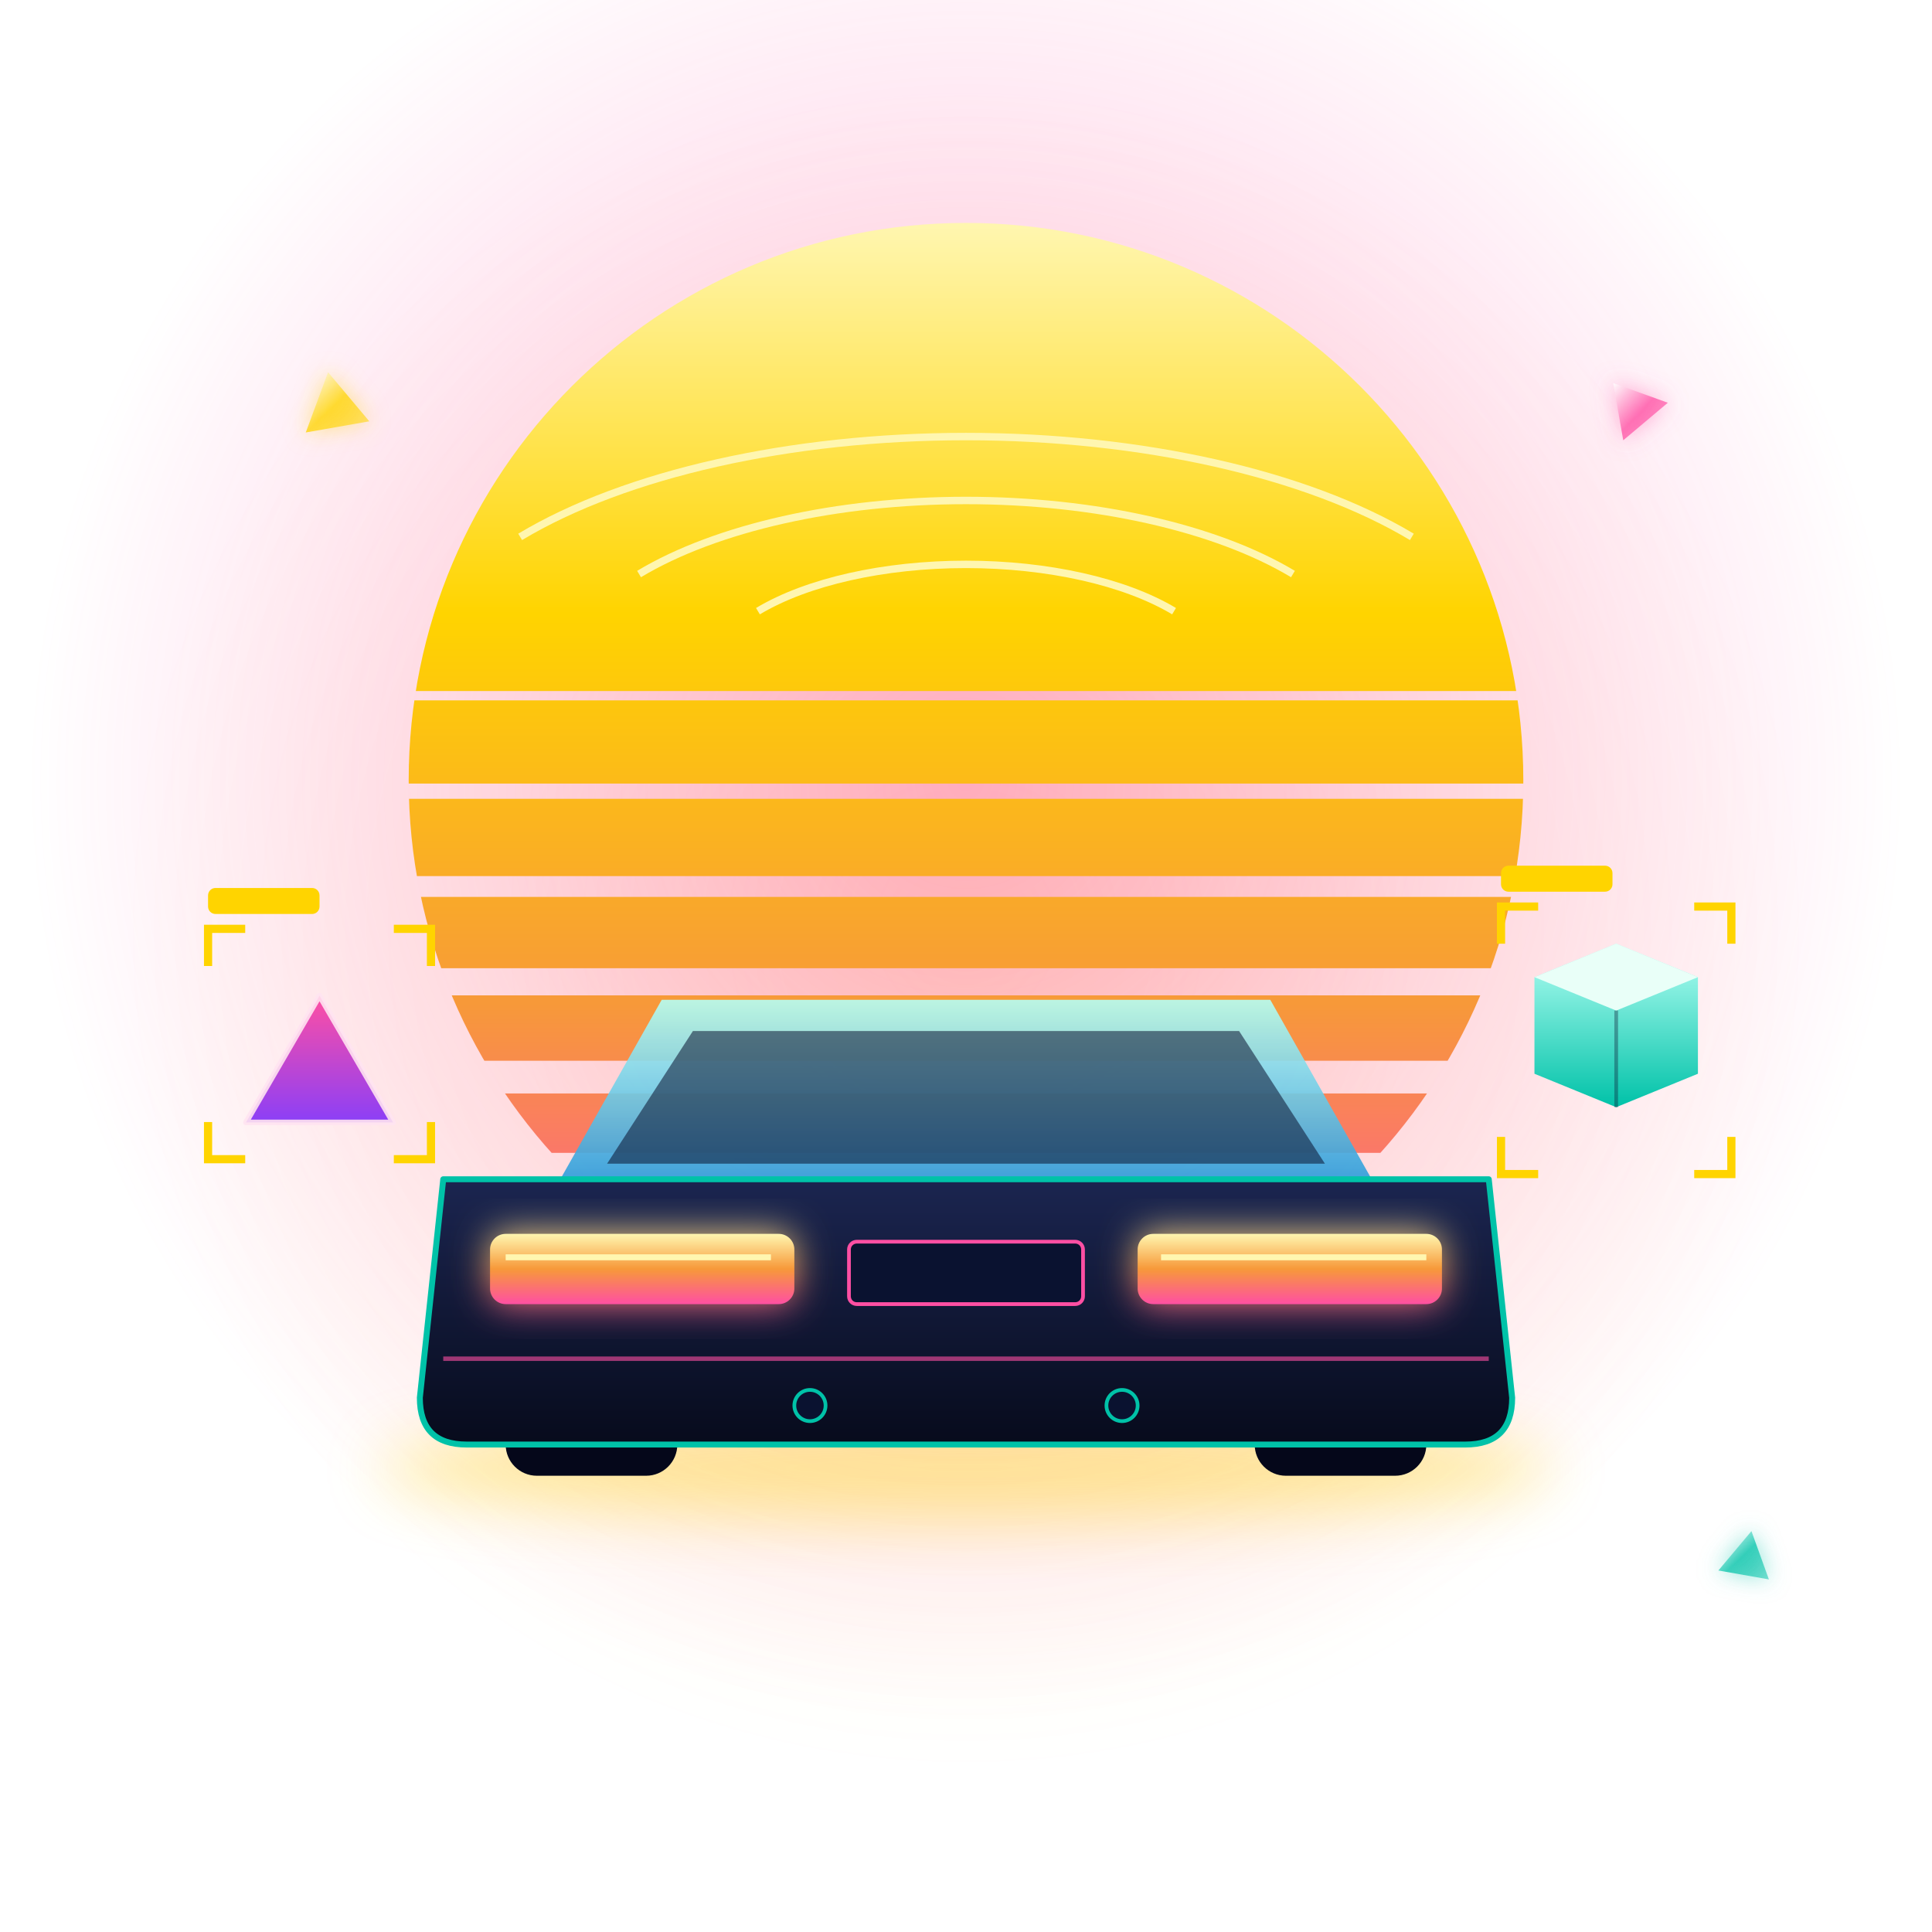
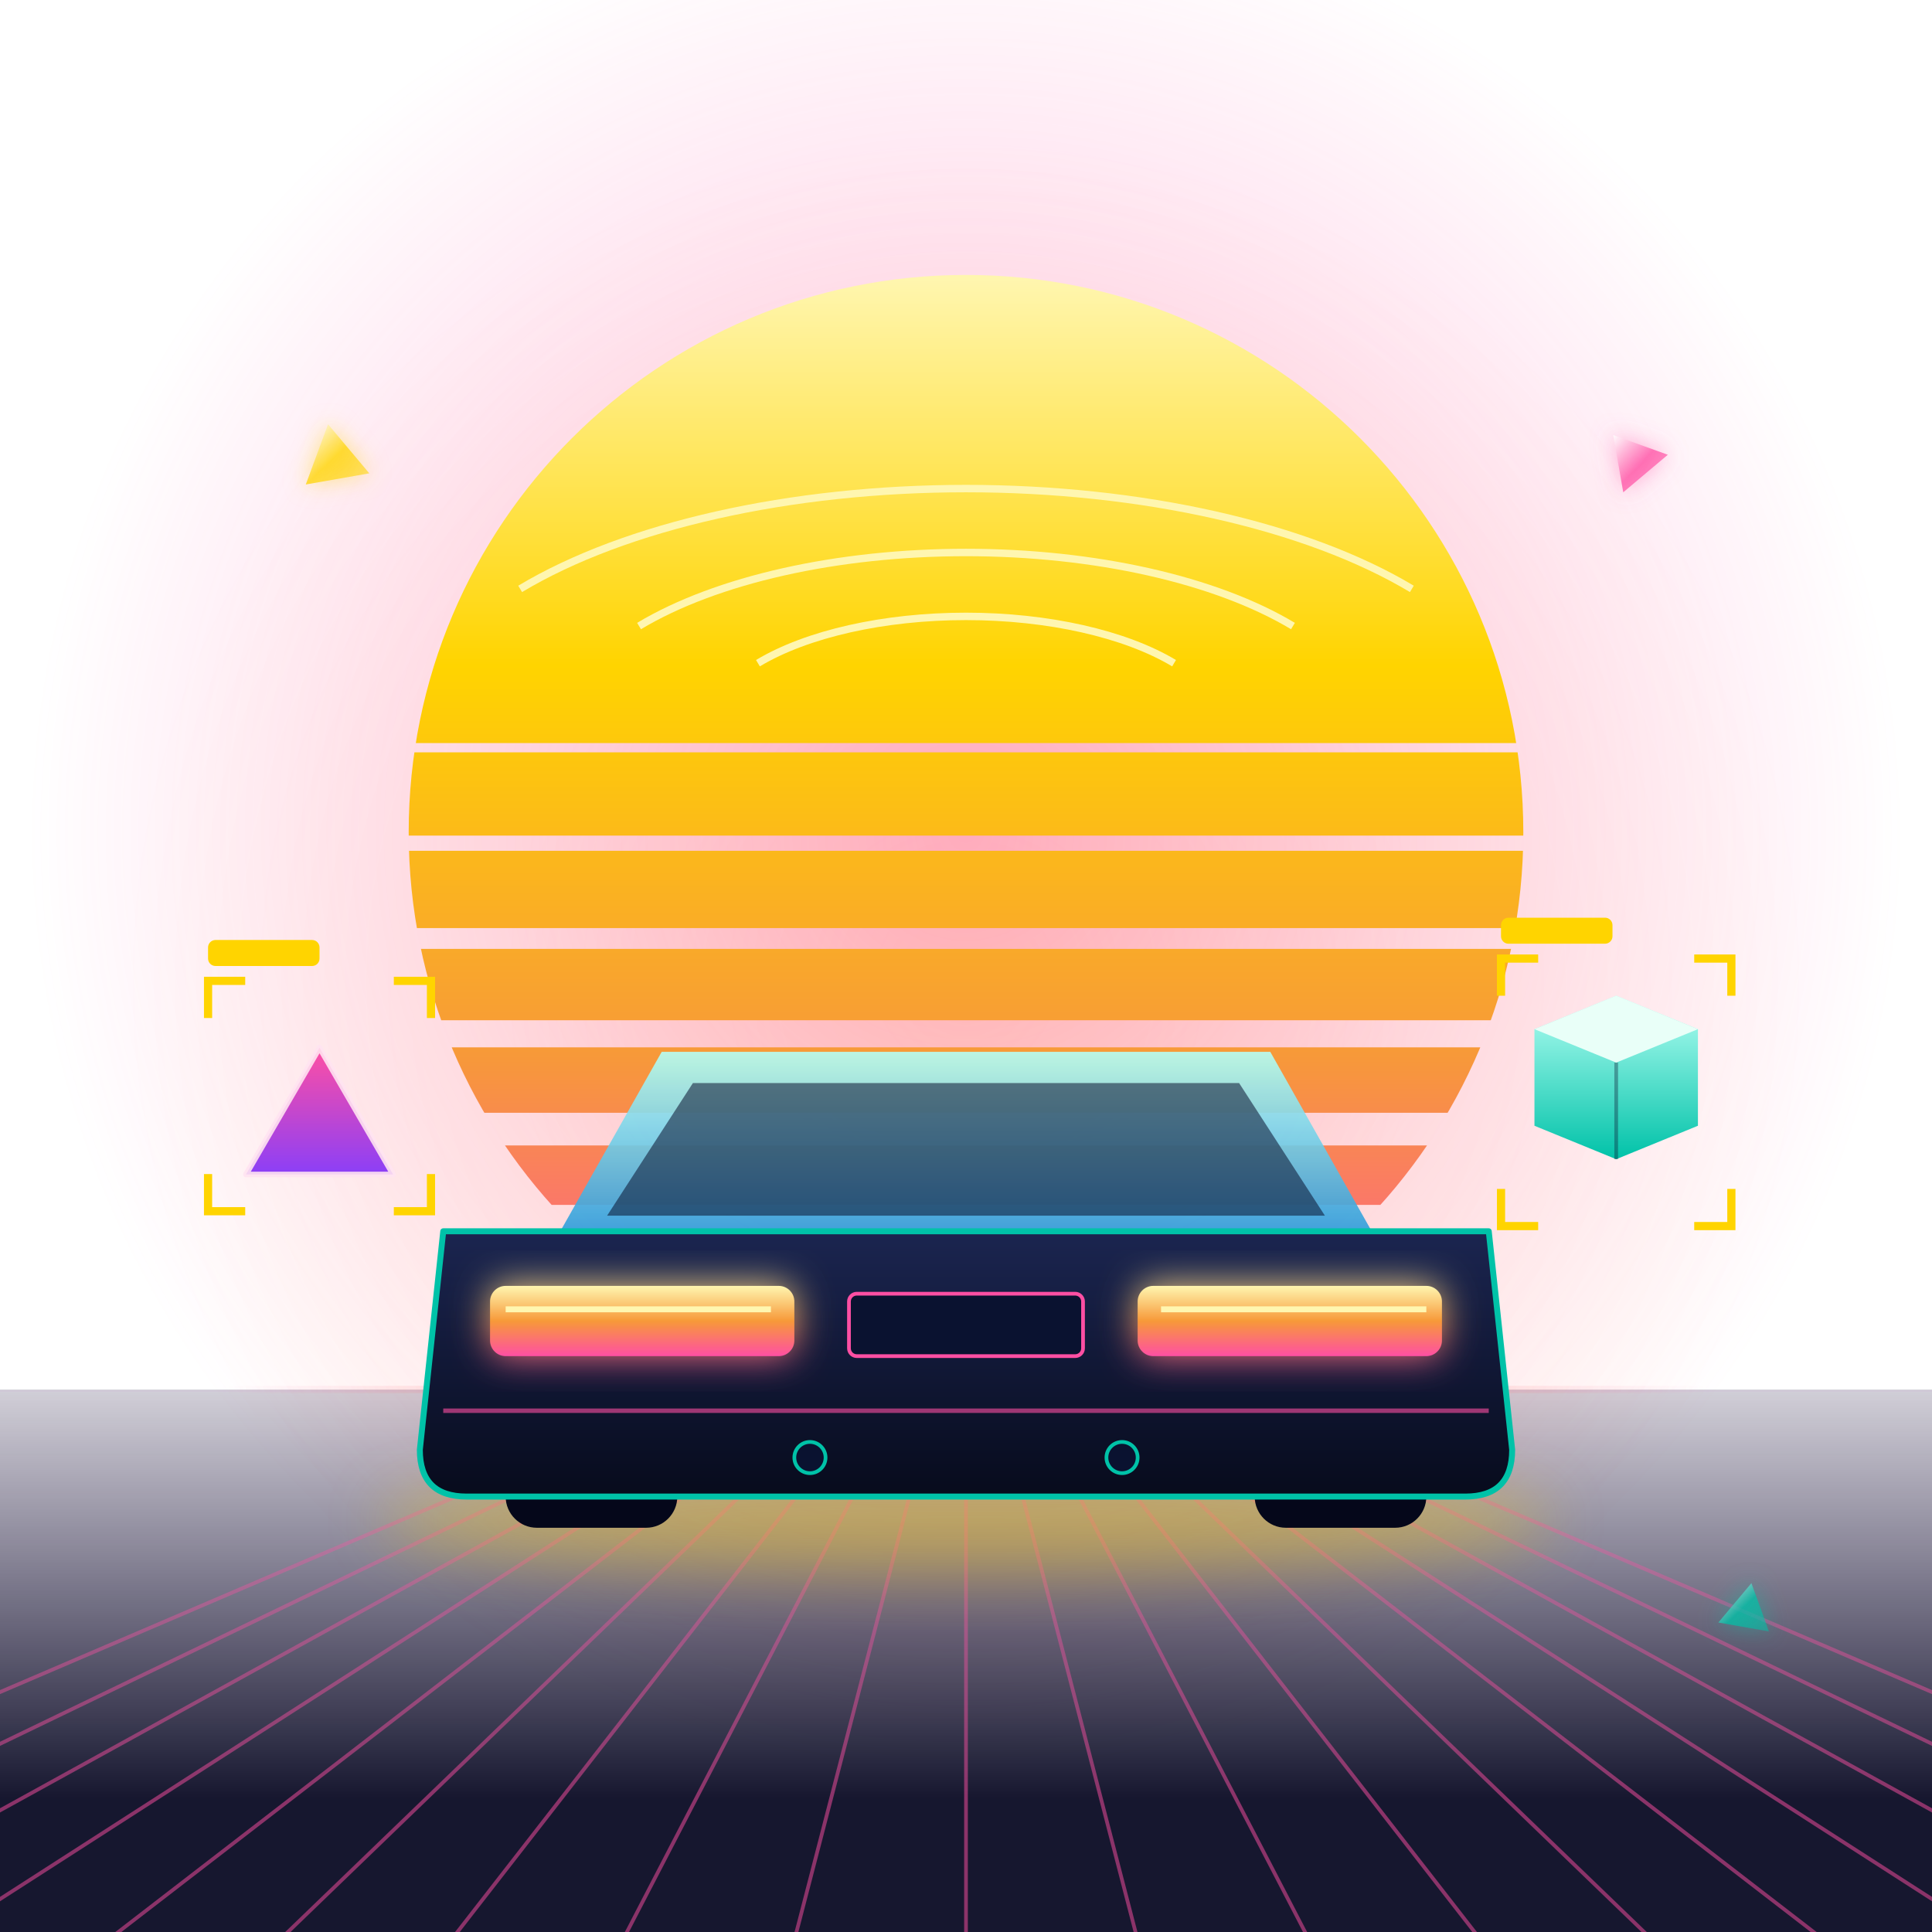
<svg xmlns="http://www.w3.org/2000/svg" viewBox="0 0 520 520" width="520" height="520" style="display:block" role="img" aria-label="Automotive: vision at the edge, privately — night drive">
  <defs>
    <radialGradient id="qm1-aura" cx="0.5" cy="0.5" r="0.5">
      <stop offset="0" stop-color="#FFD400" stop-opacity="0.22" />
      <stop offset="0.55" stop-color="#FFD400" stop-opacity="0.07" />
      <stop offset="1" stop-color="#FFD400" stop-opacity="0" />
    </radialGradient>
    <linearGradient id="qm1-sung" x1="0" y1="60" x2="0" y2="360" gradientUnits="userSpaceOnUse">
      <stop offset="0" stop-color="#FFF6B0" />
      <stop offset="0.35" stop-color="#FFD400" />
      <stop offset="0.7" stop-color="#F79939" />
      <stop offset="1" stop-color="#FF4FA3" />
    </linearGradient>
    <clipPath id="qm1-sunc">
      <rect x="110" y="60" width="300" height="126" />
      <rect x="110" y="188.5" width="300" height="22.4" />
      <rect x="110" y="215" width="300" height="20.8" />
      <rect x="110" y="241.4" width="300" height="19.2" />
      <rect x="110" y="267.9" width="300" height="17.6" />
      <rect x="110" y="294.3" width="300" height="16" />
      <rect x="110" y="320.8" width="300" height="14.4" />
      <rect x="110" y="347.2" width="300" height="12.8" />
    </clipPath>
    <radialGradient id="qm1-sunhalo" cx="0.5" cy="0.5" r="0.5">
      <stop offset="0" stop-color="#FF4FA3" stop-opacity="0.45" />
      <stop offset="1" stop-color="#FF4FA3" stop-opacity="0" />
    </radialGradient>
    <linearGradient id="qm1-carb" x1="0" y1="0" x2="0" y2="1">
      <stop offset="0" stop-color="#1B2550" />
      <stop offset="1" stop-color="#070B1C" />
    </linearGradient>
    <linearGradient id="qm1-carg" x1="0" y1="0" x2="0" y2="1">
      <stop offset="0" stop-color="#B6FFF4" />
      <stop offset="1" stop-color="#2D9CDB" />
    </linearGradient>
    <linearGradient id="qm1-cart" x1="0" y1="0" x2="0" y2="1">
      <stop offset="0" stop-color="#FFF6B0" />
      <stop offset="0.5" stop-color="#F79939" />
      <stop offset="1" stop-color="#FF4FA3" />
    </linearGradient>
    <filter id="qm1-carsh" x="-50%" y="-50%" width="200%" height="200%">
      <feGaussianBlur stdDeviation="8" />
    </filter>
    <filter id="qm1-cartg" x="-50%" y="-50%" width="200%" height="200%">
      <feGaussianBlur stdDeviation="5" result="b" />
      <feMerge>
        <feMergeNode in="b" />
        <feMergeNode in="SourceGraphic" />
      </feMerge>
    </filter>
    <linearGradient id="qm1-o1" x1="0" y1="0" x2="0" y2="1">
      <stop offset="0" stop-color="#FF4FA3" />
      <stop offset="1" stop-color="#8B3FF7" />
    </linearGradient>
    <linearGradient id="qm1-o2" x1="0" y1="0" x2="0" y2="1">
      <stop offset="0" stop-color="#B6FFF4" />
      <stop offset="1" stop-color="#00C2A8" />
    </linearGradient>
    <linearGradient id="qm1-st0" x1="0" y1="0" x2="1" y2="1">
      <stop offset="0" stop-color="#FFFFFF" stop-opacity="0.9" />
      <stop offset="0.5" stop-color="#FFD400" stop-opacity="0.9" />
      <stop offset="1" stop-color="#FFD400" stop-opacity="0.6" />
    </linearGradient>
    <filter id="qm1-st0b" x="-50%" y="-50%" width="200%" height="200%">
      <feGaussianBlur stdDeviation="3" />
    </filter>
    <linearGradient id="qm1-st1" x1="0" y1="0" x2="1" y2="1">
      <stop offset="0" stop-color="#FFFFFF" stop-opacity="0.9" />
      <stop offset="0.5" stop-color="#FF4FA3" stop-opacity="0.9" />
      <stop offset="1" stop-color="#FF4FA3" stop-opacity="0.6" />
    </linearGradient>
    <filter id="qm1-st1b" x="-50%" y="-50%" width="200%" height="200%">
      <feGaussianBlur stdDeviation="3" />
    </filter>
    <linearGradient id="qm1-st2" x1="0" y1="0" x2="1" y2="1">
      <stop offset="0" stop-color="#FFFFFF" stop-opacity="0.9" />
      <stop offset="0.5" stop-color="#00C2A8" stop-opacity="0.9" />
      <stop offset="1" stop-color="#00C2A8" stop-opacity="0.6" />
    </linearGradient>
    <filter id="qm1-st2b" x="-50%" y="-50%" width="200%" height="200%">
      <feGaussianBlur stdDeviation="3" />
    </filter>
+     <clipPath id="qm1-gridc">
+       <rect x="0" y="360" width="520" height="200" />
+     </clipPath>
+     <linearGradient id="qm1-gridf" x1="0" y1="360" x2="0" y2="470" gradientUnits="userSpaceOnUse">
+       <stop offset="0" stop-color="#FF4FA3" stop-opacity="0" />
+       <stop offset=".25" stop-color="#FF4FA3" stop-opacity=".3" />
+       <stop offset="1" stop-color="#FF4FA3" stop-opacity=".5" />
+     </linearGradient>
+     <linearGradient id="qm1-groundf" x1="0" y1="360" x2="0" y2="470" gradientUnits="userSpaceOnUse">
+       <stop offset="0" stop-color="#1A0F3A" stop-opacity=".2" />
+       <stop offset="1" stop-color="#0A0B24" stop-opacity=".95" />
+     </linearGradient>
+     <linearGradient id="qm1-edge" x1="0" y1="0" x2="1" y2="0">
+       <stop offset="0" stop-color="#FF4FA3" stop-opacity="0" />
+       <stop offset=".5" stop-color="#FFD400" />
+       <stop offset="1" stop-color="#FF4FA3" stop-opacity="0" />
+     </linearGradient>
  </defs>
-   <circle cx="260" cy="250" r="230" fill="url(#qm1-aura)" />
-   <g class="sun">
-     <circle cx="260" cy="210" r="255" fill="url(#qm1-sunhalo)" />
-     <circle cx="260" cy="210" r="150" fill="url(#qm1-sung)" clip-path="url(#qm1-sunc)" />
-   </g>
-   <path d="M204.0 164.5A70 31.5 0 0 1 316.0 164.5" fill="none" stroke="#FFF6B0" stroke-width="2" transform="translate(0 0)">
-     <animate attributeName="stroke-opacity" values="0;.9;0" dur="2.4s" begin="0.0s" repeatCount="indefinite" />
-   </path>
-   <path d="M172.0 158.5A110 49.5 0 0 1 348.0 158.5" fill="none" stroke="#FFF6B0" stroke-width="2" transform="translate(0 -4)">
-     <animate attributeName="stroke-opacity" values="0;.9;0" dur="2.4s" begin="0.4s" repeatCount="indefinite" />
-   </path>
-   <path d="M140.0 152.5A150 67.5 0 0 1 380.0 152.5" fill="none" stroke="#FFF6B0" stroke-width="2" transform="translate(0 -8)">
-     <animate attributeName="stroke-opacity" values="0;.9;0" dur="2.4s" begin="0.8s" repeatCount="indefinite" />
-   </path>
-   <g class="car">
-     <ellipse cx="260" cy="395.1" rx="157.5" ry="14.7" fill="#FFD400" opacity=".35" filter="url(#qm1-carsh)" />
-     <rect x="136.1" y="359.4" width="46.2" height="37.8" rx="8.4" fill="#05071A" />
-     <rect x="337.7" y="359.4" width="46.2" height="37.8" rx="8.4" fill="#05071A" />
-     <polygon points="178.1,269.1 341.9,269.1 369.2,317.4 150.8,317.4" fill="url(#qm1-carg)" opacity=".9" />
-     <polygon points="186.5,277.5 333.5,277.5 356.6,313.2 163.4,313.2" fill="#0A1230" opacity=".55" />
-     <path d="M119.3,317.4 L400.7,317.4 L407,376.2 Q407,388.8 394.4,388.8 L125.6,388.8 Q113,388.8 113,376.2 Z" fill="url(#qm1-carb)" stroke="#00C2A8" stroke-width="1.6" stroke-linejoin="round" />
-     <rect x="131.9" y="332.1" width="81.9" height="18.9" rx="4.2" fill="url(#qm1-cart)" filter="url(#qm1-cartg)">
-       <animate attributeName="opacity" values="1;.75;1" dur="2s" repeatCount="indefinite" />
-     </rect>
-     <rect x="306.2" y="332.1" width="81.9" height="18.9" rx="4.2" fill="url(#qm1-cart)" filter="url(#qm1-cartg)">
-       <animate attributeName="opacity" values="1;.75;1" dur="2s" repeatCount="indefinite" />
-     </rect>
-     <path d="M136.1,338.4H207.5M312.5 338.4H383.9" stroke="#FFF6B0" stroke-width="1.6" />
-     <rect x="228.5" y="334.2" width="63" height="16.8" rx="2.1" fill="#0A1230" stroke="#FF4FA3" stroke-width="1" />
-     <path d="M119.3,365.7 L400.7,365.7" stroke="#FF4FA3" stroke-opacity=".6" stroke-width="1.2" />
-     <circle cx="218" cy="378.3" r="4.2" fill="#0A1230" stroke="#00C2A8" />
-     <circle cx="302" cy="378.3" r="4.2" fill="#0A1230" stroke="#00C2A8" />
-   </g>
-   <path d="M56 260V250H66M106 250H116V260M116 302V312H106M66 312H56V302" fill="none" stroke="#FFD400" stroke-width="2.2">
-     <animate attributeName="stroke-opacity" values="1;.35;1" dur="1.8s" repeatCount="indefinite" />
-   </path>
-   <rect x="56" y="239" width="30" height="7" rx="2" fill="#FFD400" />
-   <polygon points="86,268 105.8,302.1 66.2,302.1" fill="url(#qm1-o1)" />
-   <polygon points="86,268 105.8,302.1 66.2,302.1" fill="none" stroke="#FFE3F1" stroke-width="1.5" stroke-linejoin="round" opacity=".9" />
-   <path d="M404 254V244H414M456 244H466V254M466 306V316H456M414 316H404V306" fill="none" stroke="#FFD400" stroke-width="2.2">
-     <animate attributeName="stroke-opacity" values="1;.35;1" dur="1.8s" repeatCount="indefinite" />
-   </path>
-   <rect x="404" y="233" width="30" height="7" rx="2" fill="#FFD400" />
-   <polygon points="435,254 457.0,263.0 457.0,289.0 435,298.0 413.0,289.0 413.0,263.0" fill="url(#qm1-o2)" />
-   <polygon points="435,254 457.0,263.0 435,272.0 413.0,263.0" fill="#E9FFF8" />
-   <path d="M435 272.0V298.0" stroke="#0A1230" stroke-opacity=".35" />
-   <g class="float" opacity=".85">
-     <animateTransform attributeName="transform" type="translate" values="0 0;0 -6;0 0" dur="4s" begin="-0s" repeatCount="indefinite" />
-     <polygon points="99.4,113.4 82.3,116.4 88.3,100.2" fill="#FFD400" opacity=".5" filter="url(#qm1-st0b)" />
-     <polygon points="99.4,113.4 82.3,116.4 88.3,100.2" fill="url(#qm1-st0)" />
-   </g>
-   <g class="float" opacity=".85">
-     <animateTransform attributeName="transform" type="translate" values="0 0;0 -6;0 0" dur="4.8s" begin="-0.8s" repeatCount="indefinite" />
-     <polygon points="448.9,108.4 436.9,118.5 434.2,103.1" fill="#FF4FA3" opacity=".5" filter="url(#qm1-st1b)" />
-     <polygon points="448.9,108.4 436.9,118.5 434.2,103.1" fill="url(#qm1-st1)" />
-   </g>
-   <g class="float" opacity=".85">
-     <animateTransform attributeName="transform" type="translate" values="0 0;0 -6;0 0" dur="5.6s" begin="-1.6s" repeatCount="indefinite" />
-     <polygon points="476.1,425.1 462.5,422.7 471.4,412.1" fill="#00C2A8" opacity=".5" filter="url(#qm1-st2b)" />
-     <polygon points="476.1,425.1 462.5,422.7 471.4,412.1" fill="url(#qm1-st2)" />
+   <g data-fit="1" transform="translate(0 14)">
+     <circle cx="260" cy="250" r="230" fill="url(#qm1-aura)" />
+     <g class="sun">
+       <circle cx="260" cy="210" r="255" fill="url(#qm1-sunhalo)" />
+       <circle cx="260" cy="210" r="150" fill="url(#qm1-sung)" clip-path="url(#qm1-sunc)" />
+     </g>
+     <path d="M204.0 164.5A70 31.5 0 0 1 316.0 164.5" fill="none" stroke="#FFF6B0" stroke-width="2" transform="translate(0 0)">
+       <animate attributeName="stroke-opacity" values="0;.9;0" dur="2.4s" begin="0.0s" repeatCount="indefinite" />
+     </path>
+     <path d="M172.0 158.5A110 49.5 0 0 1 348.0 158.5" fill="none" stroke="#FFF6B0" stroke-width="2" transform="translate(0 -4)">
+       <animate attributeName="stroke-opacity" values="0;.9;0" dur="2.4s" begin="0.4s" repeatCount="indefinite" />
+     </path>
+     <path d="M140.0 152.5A150 67.5 0 0 1 380.0 152.5" fill="none" stroke="#FFF6B0" stroke-width="2" transform="translate(0 -8)">
+       <animate attributeName="stroke-opacity" values="0;.9;0" dur="2.4s" begin="0.8s" repeatCount="indefinite" />
+     </path>
+     <g clip-path="url(#qm1-gridc)">
+       <rect x="0" y="360" width="520" height="200" fill="url(#qm1-groundf)" />
+       <path d="M260 330L-370 600M260 330L-300 600M260 330L-230 600M260 330L-160 600M260 330L-90 600M260 330L-20 600M260 330L50 600M260 330L120 600M260 330L190 600M260 330L260 600M260 330L330 600M260 330L400 600M260 330L470 600M260 330L540 600M260 330L610 600M260 330L680 600M260 330L750 600M260 330L820 600M260 330L890 600" stroke="url(#qm1-gridf)" stroke-width="1" fill="none" />
+       <line x1="0" x2="520" y1="360" y2="360" stroke="url(#qm1-gridf)" stroke-width="1.2">
+         <animate attributeName="y1" values="360;540" dur="1.5s" begin="0.00s" calcMode="spline" keyTimes="0;1" keySplines=".7 0 1 1" repeatCount="indefinite" />
+         <animate attributeName="y2" values="360;540" dur="1.5s" begin="0.00s" calcMode="spline" keyTimes="0;1" keySplines=".7 0 1 1" repeatCount="indefinite" />
+       </line>
+       <line x1="0" x2="520" y1="360" y2="360" stroke="url(#qm1-gridf)" stroke-width="1.2">
+         <animate attributeName="y1" values="360;540" dur="1.5s" begin="-0.25s" calcMode="spline" keyTimes="0;1" keySplines=".7 0 1 1" repeatCount="indefinite" />
+         <animate attributeName="y2" values="360;540" dur="1.5s" begin="-0.25s" calcMode="spline" keyTimes="0;1" keySplines=".7 0 1 1" repeatCount="indefinite" />
+       </line>
+       <line x1="0" x2="520" y1="360" y2="360" stroke="url(#qm1-gridf)" stroke-width="1.2">
+         <animate attributeName="y1" values="360;540" dur="1.5s" begin="-0.50s" calcMode="spline" keyTimes="0;1" keySplines=".7 0 1 1" repeatCount="indefinite" />
+         <animate attributeName="y2" values="360;540" dur="1.5s" begin="-0.50s" calcMode="spline" keyTimes="0;1" keySplines=".7 0 1 1" repeatCount="indefinite" />
+       </line>
+       <line x1="0" x2="520" y1="360" y2="360" stroke="url(#qm1-gridf)" stroke-width="1.2">
+         <animate attributeName="y1" values="360;540" dur="1.5s" begin="-0.75s" calcMode="spline" keyTimes="0;1" keySplines=".7 0 1 1" repeatCount="indefinite" />
+         <animate attributeName="y2" values="360;540" dur="1.5s" begin="-0.75s" calcMode="spline" keyTimes="0;1" keySplines=".7 0 1 1" repeatCount="indefinite" />
+       </line>
+       <line x1="0" x2="520" y1="360" y2="360" stroke="url(#qm1-gridf)" stroke-width="1.2">
+         <animate attributeName="y1" values="360;540" dur="1.5s" begin="-1.00s" calcMode="spline" keyTimes="0;1" keySplines=".7 0 1 1" repeatCount="indefinite" />
+         <animate attributeName="y2" values="360;540" dur="1.5s" begin="-1.00s" calcMode="spline" keyTimes="0;1" keySplines=".7 0 1 1" repeatCount="indefinite" />
+       </line>
+       <line x1="0" x2="520" y1="360" y2="360" stroke="url(#qm1-gridf)" stroke-width="1.2">
+         <animate attributeName="y1" values="360;540" dur="1.5s" begin="-1.25s" calcMode="spline" keyTimes="0;1" keySplines=".7 0 1 1" repeatCount="indefinite" />
+         <animate attributeName="y2" values="360;540" dur="1.5s" begin="-1.25s" calcMode="spline" keyTimes="0;1" keySplines=".7 0 1 1" repeatCount="indefinite" />
+       </line>
+     </g>
+     <rect x="60" y="359" width="400" height="2" fill="url(#qm1-edge)" opacity=".5" />
+     <g class="car">
+       <ellipse cx="260" cy="395.1" rx="157.5" ry="14.7" fill="#FFD400" opacity=".35" filter="url(#qm1-carsh)" />
+       <rect x="136.1" y="359.4" width="46.2" height="37.8" rx="8.4" fill="#05071A" />
+       <rect x="337.7" y="359.4" width="46.2" height="37.8" rx="8.4" fill="#05071A" />
+       <polygon points="178.1,269.1 341.9,269.1 369.2,317.4 150.8,317.4" fill="url(#qm1-carg)" opacity=".9" />
+       <polygon points="186.5,277.5 333.5,277.5 356.6,313.2 163.4,313.2" fill="#0A1230" opacity=".55" />
+       <path d="M119.3,317.4 L400.7,317.4 L407,376.2 Q407,388.8 394.4,388.8 L125.6,388.8 Q113,388.8 113,376.2 Z" fill="url(#qm1-carb)" stroke="#00C2A8" stroke-width="1.6" stroke-linejoin="round" />
+       <rect x="131.9" y="332.1" width="81.9" height="18.9" rx="4.2" fill="url(#qm1-cart)" filter="url(#qm1-cartg)">
+         <animate attributeName="opacity" values="1;.75;1" dur="2s" repeatCount="indefinite" />
+       </rect>
+       <rect x="306.2" y="332.1" width="81.9" height="18.9" rx="4.2" fill="url(#qm1-cart)" filter="url(#qm1-cartg)">
+         <animate attributeName="opacity" values="1;.75;1" dur="2s" repeatCount="indefinite" />
+       </rect>
+       <path d="M136.1,338.4H207.5M312.5 338.4H383.9" stroke="#FFF6B0" stroke-width="1.6" />
+       <rect x="228.5" y="334.2" width="63" height="16.8" rx="2.1" fill="#0A1230" stroke="#FF4FA3" stroke-width="1" />
+       <path d="M119.3,365.7 L400.7,365.7" stroke="#FF4FA3" stroke-opacity=".6" stroke-width="1.2" />
+       <circle cx="218" cy="378.3" r="4.2" fill="#0A1230" stroke="#00C2A8" />
+       <circle cx="302" cy="378.3" r="4.2" fill="#0A1230" stroke="#00C2A8" />
+     </g>
+     <path d="M56 260V250H66M106 250H116V260M116 302V312H106M66 312H56V302" fill="none" stroke="#FFD400" stroke-width="2.2">
+       <animate attributeName="stroke-opacity" values="1;.35;1" dur="1.8s" repeatCount="indefinite" />
+     </path>
+     <rect x="56" y="239" width="30" height="7" rx="2" fill="#FFD400" />
+     <polygon points="86,268 105.8,302.1 66.2,302.1" fill="url(#qm1-o1)" />
+     <polygon points="86,268 105.8,302.1 66.2,302.1" fill="none" stroke="#FFE3F1" stroke-width="1.5" stroke-linejoin="round" opacity=".9" />
+     <path d="M404 254V244H414M456 244H466V254M466 306V316H456M414 316H404V306" fill="none" stroke="#FFD400" stroke-width="2.2">
+       <animate attributeName="stroke-opacity" values="1;.35;1" dur="1.8s" repeatCount="indefinite" />
+     </path>
+     <rect x="404" y="233" width="30" height="7" rx="2" fill="#FFD400" />
+     <polygon points="435,254 457.0,263.0 457.0,289.0 435,298.0 413.0,289.0 413.0,263.0" fill="url(#qm1-o2)" />
+     <polygon points="435,254 457.0,263.0 435,272.0 413.0,263.0" fill="#E9FFF8" />
+     <path d="M435 272.0V298.0" stroke="#0A1230" stroke-opacity=".35" />
+     <g class="float" opacity=".85">
+       <animateTransform attributeName="transform" type="translate" values="0 0;0 -6;0 0" dur="4s" begin="-0s" repeatCount="indefinite" />
+       <polygon points="99.4,113.4 82.3,116.4 88.3,100.2" fill="#FFD400" opacity=".5" filter="url(#qm1-st0b)" />
+       <polygon points="99.4,113.4 82.3,116.4 88.3,100.2" fill="url(#qm1-st0)" />
+     </g>
+     <g class="float" opacity=".85">
+       <animateTransform attributeName="transform" type="translate" values="0 0;0 -6;0 0" dur="4.8s" begin="-0.8s" repeatCount="indefinite" />
+       <polygon points="448.9,108.4 436.9,118.5 434.2,103.1" fill="#FF4FA3" opacity=".5" filter="url(#qm1-st1b)" />
+       <polygon points="448.9,108.4 436.9,118.5 434.2,103.1" fill="url(#qm1-st1)" />
+     </g>
+     <g class="float" opacity=".85">
+       <animateTransform attributeName="transform" type="translate" values="0 0;0 -6;0 0" dur="5.6s" begin="-1.6s" repeatCount="indefinite" />
+       <polygon points="476.1,425.1 462.5,422.7 471.4,412.1" fill="#00C2A8" opacity=".5" filter="url(#qm1-st2b)" />
+       <polygon points="476.1,425.1 462.5,422.7 471.4,412.1" fill="url(#qm1-st2)" />
+     </g>
  </g>
</svg>
